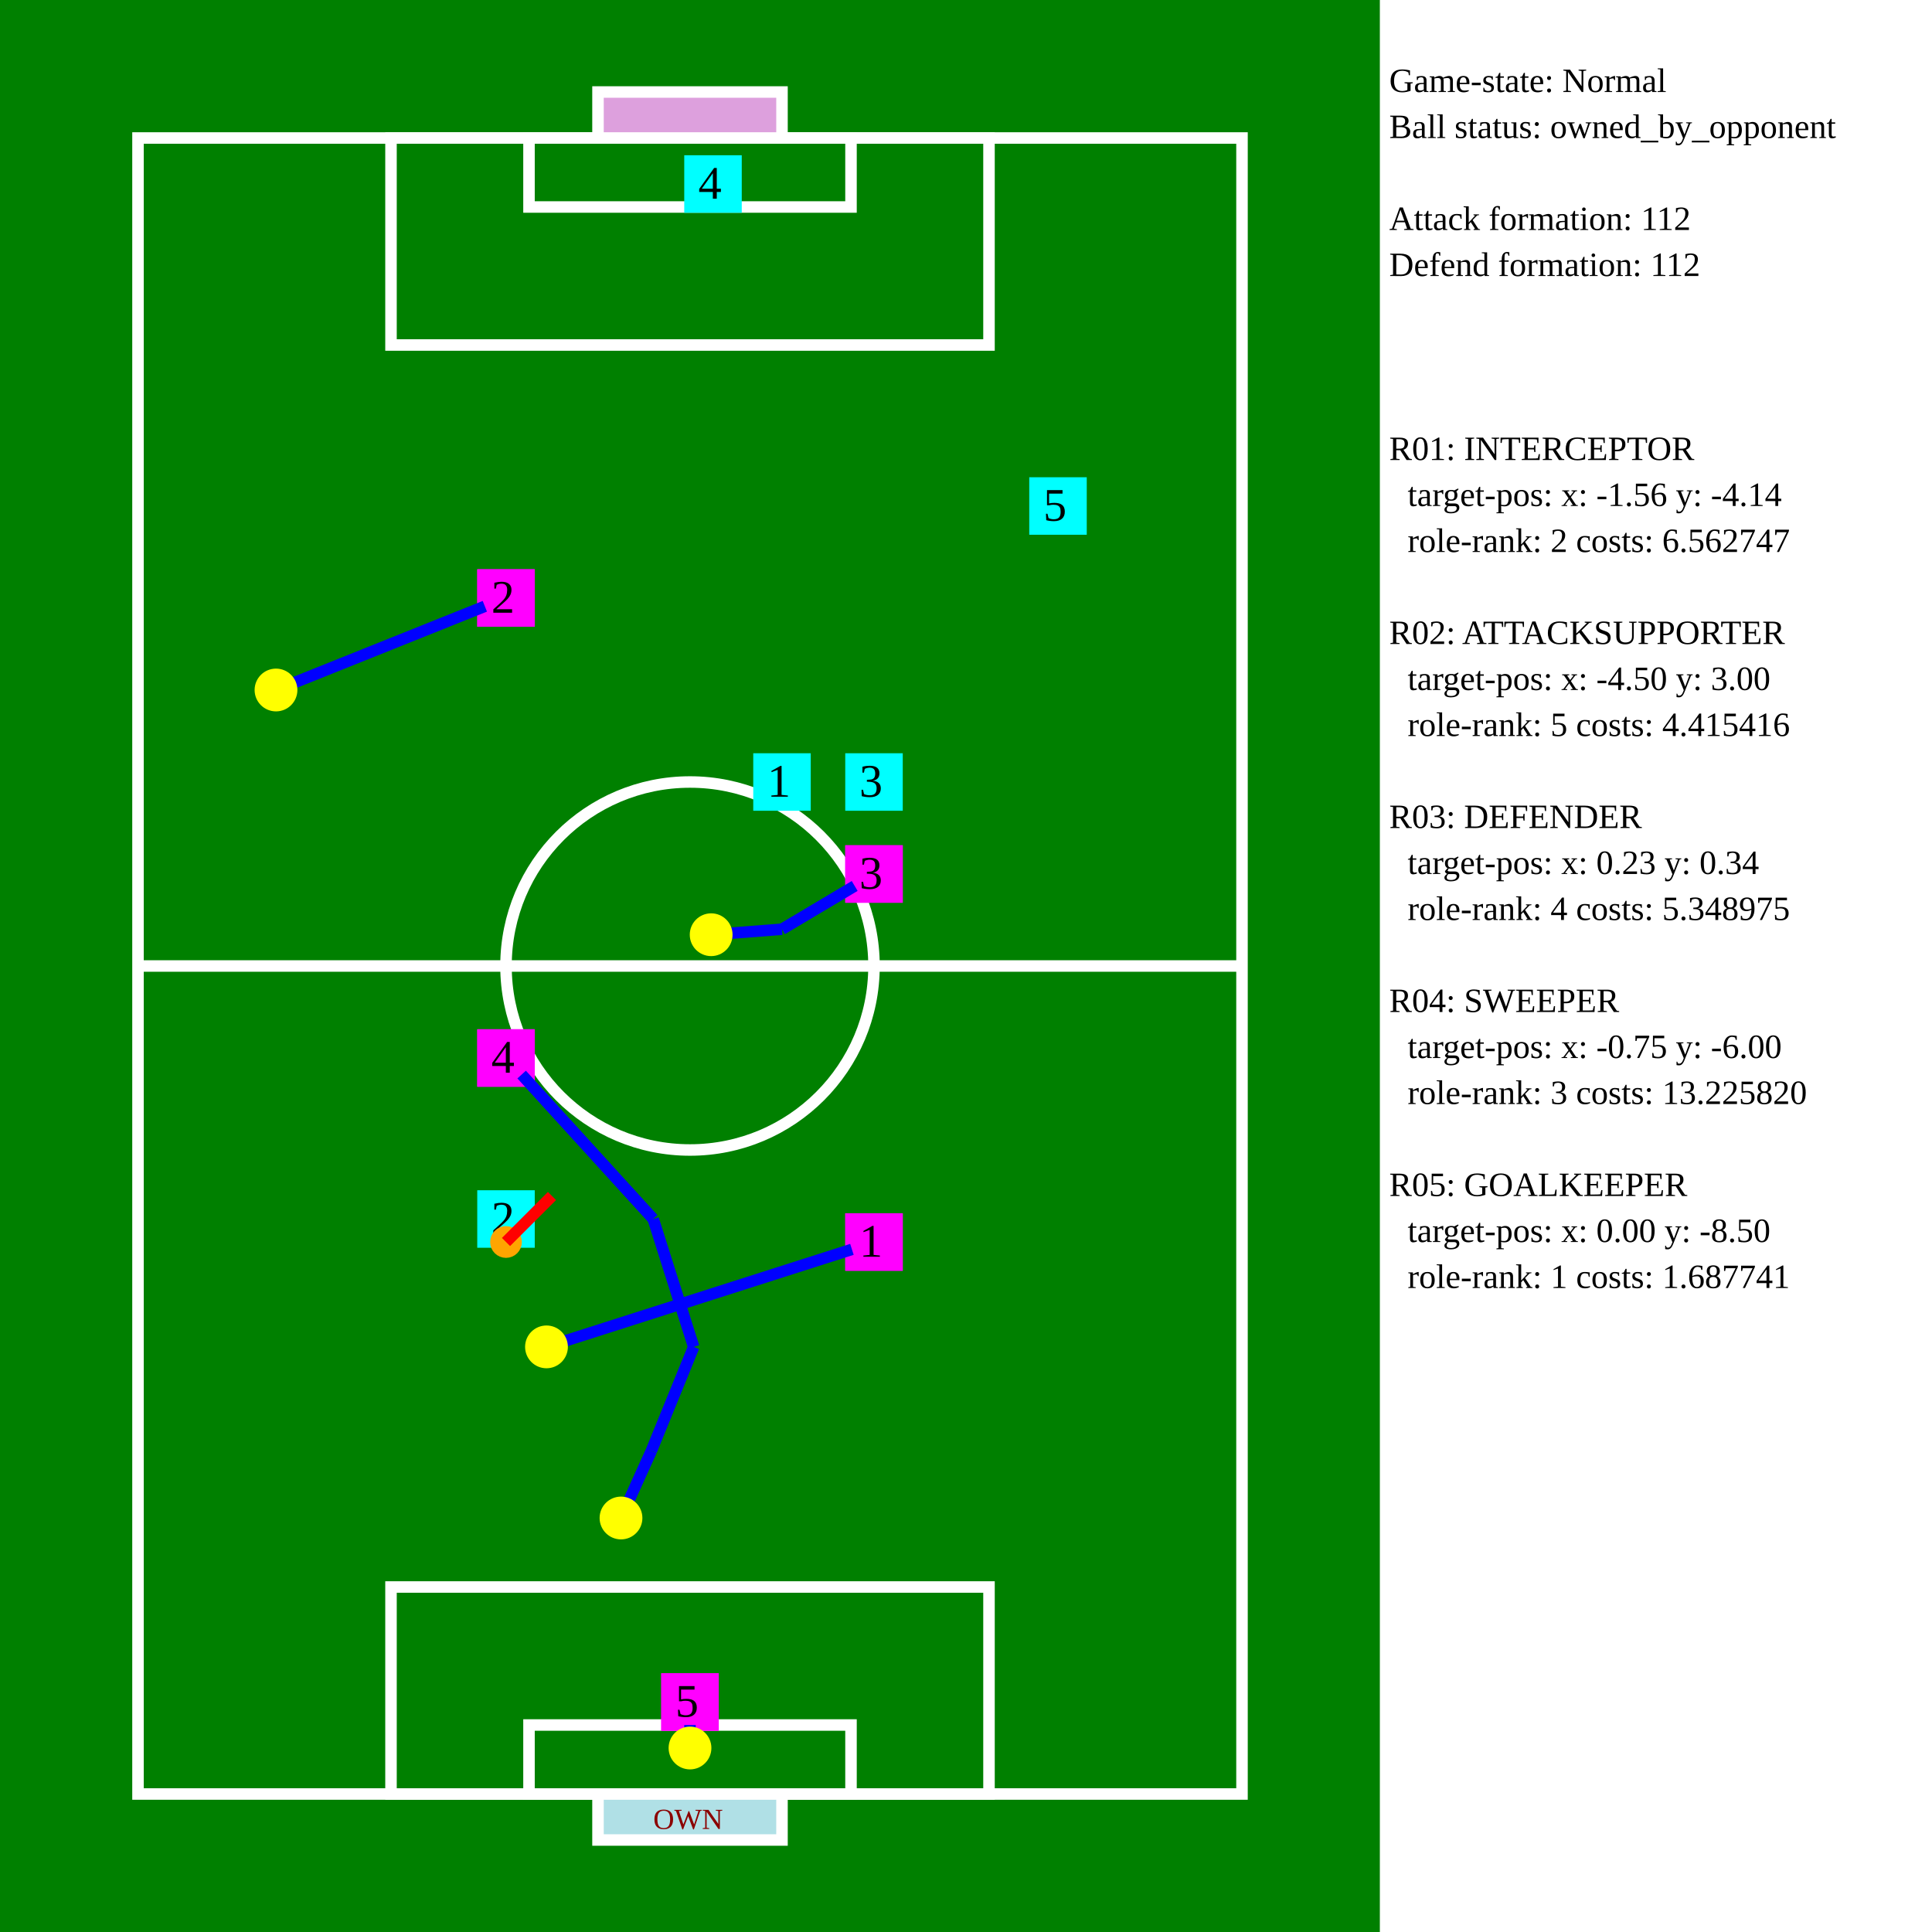
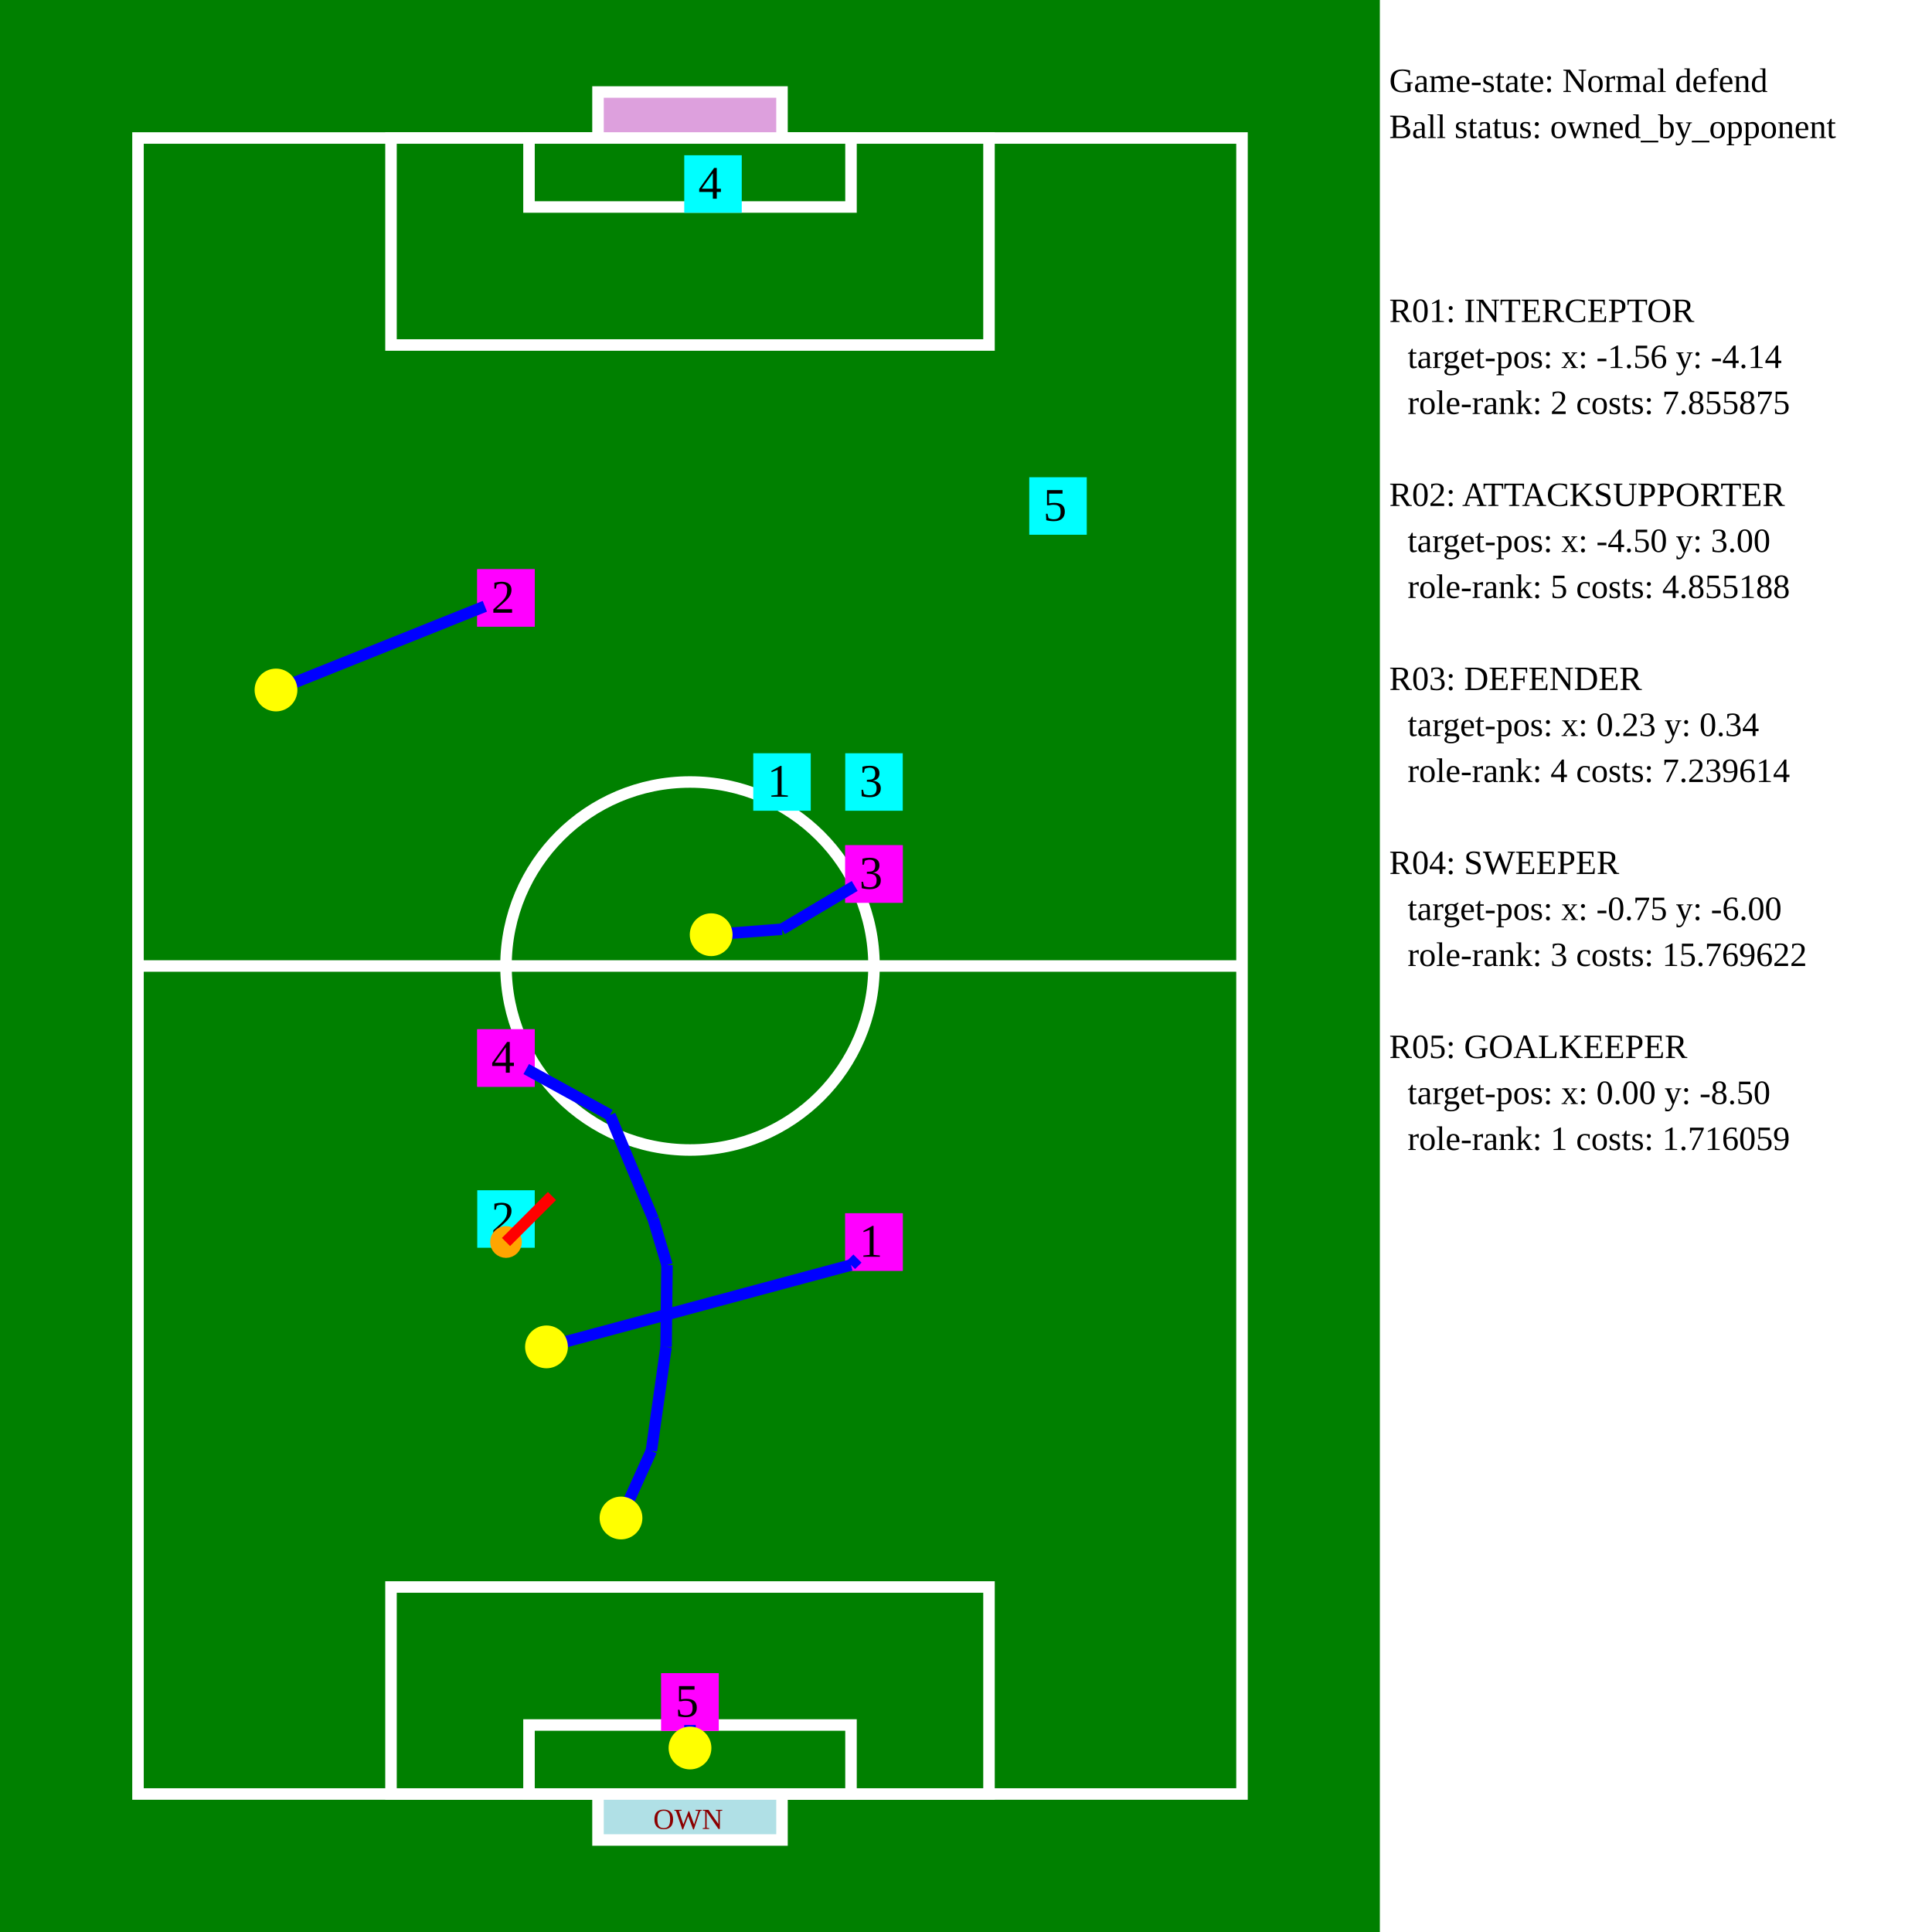
<svg xmlns="http://www.w3.org/2000/svg" width="21.00cm" height="21.00cm" version="1.1">
  <rect x="0cm" y="0cm" width="15.00cm" height="21.00cm" fill="green" stroke-width="0.02cm" />
  <rect x="15.00cm" y="0cm" width="6.00cm" height="21.00cm" fill="white" stroke-width="0.02cm" />
-   <text x="15.10cm" y="1.00cm" font-size="14" font-weight-absolute="bold" fill="black">Game-state: Normal</text>
+   <text x="15.10cm" y="1.00cm" font-size="14" font-weight-absolute="bold" fill="black">Game-state: Normal defend</text>
  <text x="15.10cm" y="1.50cm" font-size="14" font-weight-absolute="bold" fill="black">Ball status: owned_by_opponent</text>
-   <text x="15.10cm" y="2.50cm" font-size="14" font-weight-absolute="bold" fill="black">Attack formation: 112</text>
-   <text x="15.10cm" y="3.00cm" font-size="14" font-weight-absolute="bold" fill="black">Defend formation: 112</text>
-   <text x="15.10cm" y="5.00cm" font-size="14" font-weight-absolute="bold" fill="black">R01: INTERCEPTOR</text>
-   <text x="15.30cm" y="5.50cm" font-size="14" font-weight-absolute="bold" fill="black">target-pos: x: -1.56 y: -4.14</text>
-   <text x="15.30cm" y="6.00cm" font-size="14" font-weight-absolute="bold" fill="black">role-rank: 2 costs: 6.562747</text>
-   <text x="15.10cm" y="7.00cm" font-size="14" font-weight-absolute="bold" fill="black">R02: ATTACKSUPPORTER</text>
-   <text x="15.30cm" y="7.50cm" font-size="14" font-weight-absolute="bold" fill="black">target-pos: x: -4.50 y: 3.00</text>
-   <text x="15.30cm" y="8.00cm" font-size="14" font-weight-absolute="bold" fill="black">role-rank: 5 costs: 4.415416</text>
-   <text x="15.10cm" y="9.00cm" font-size="14" font-weight-absolute="bold" fill="black">R03: DEFENDER</text>
-   <text x="15.30cm" y="9.50cm" font-size="14" font-weight-absolute="bold" fill="black">target-pos: x: 0.23 y: 0.34</text>
-   <text x="15.30cm" y="10.00cm" font-size="14" font-weight-absolute="bold" fill="black">role-rank: 4 costs: 5.348975</text>
-   <text x="15.10cm" y="11.00cm" font-size="14" font-weight-absolute="bold" fill="black">R04: SWEEPER</text>
-   <text x="15.30cm" y="11.50cm" font-size="14" font-weight-absolute="bold" fill="black">target-pos: x: -0.75 y: -6.00</text>
-   <text x="15.30cm" y="12.00cm" font-size="14" font-weight-absolute="bold" fill="black">role-rank: 3 costs: 13.225820</text>
-   <text x="15.10cm" y="13.00cm" font-size="14" font-weight-absolute="bold" fill="black">R05: GOALKEEPER</text>
-   <text x="15.30cm" y="13.50cm" font-size="14" font-weight-absolute="bold" fill="black">target-pos: x: 0.00 y: -8.50</text>
-   <text x="15.30cm" y="14.00cm" font-size="14" font-weight-absolute="bold" fill="black">role-rank: 1 costs: 1.687741</text>
+   <text x="15.10cm" y="3.50cm" font-size="14" font-weight-absolute="bold" fill="black">R01: INTERCEPTOR</text>
+   <text x="15.30cm" y="4.00cm" font-size="14" font-weight-absolute="bold" fill="black">target-pos: x: -1.56 y: -4.14</text>
+   <text x="15.30cm" y="4.50cm" font-size="14" font-weight-absolute="bold" fill="black">role-rank: 2 costs: 7.855875</text>
+   <text x="15.10cm" y="5.50cm" font-size="14" font-weight-absolute="bold" fill="black">R02: ATTACKSUPPORTER</text>
+   <text x="15.30cm" y="6.00cm" font-size="14" font-weight-absolute="bold" fill="black">target-pos: x: -4.50 y: 3.00</text>
+   <text x="15.30cm" y="6.50cm" font-size="14" font-weight-absolute="bold" fill="black">role-rank: 5 costs: 4.855188</text>
+   <text x="15.10cm" y="7.50cm" font-size="14" font-weight-absolute="bold" fill="black">R03: DEFENDER</text>
+   <text x="15.30cm" y="8.00cm" font-size="14" font-weight-absolute="bold" fill="black">target-pos: x: 0.23 y: 0.34</text>
+   <text x="15.30cm" y="8.50cm" font-size="14" font-weight-absolute="bold" fill="black">role-rank: 4 costs: 7.239614</text>
+   <text x="15.10cm" y="9.50cm" font-size="14" font-weight-absolute="bold" fill="black">R04: SWEEPER</text>
+   <text x="15.30cm" y="10.00cm" font-size="14" font-weight-absolute="bold" fill="black">target-pos: x: -0.75 y: -6.00</text>
+   <text x="15.30cm" y="10.50cm" font-size="14" font-weight-absolute="bold" fill="black">role-rank: 3 costs: 15.769622</text>
+   <text x="15.10cm" y="11.50cm" font-size="14" font-weight-absolute="bold" fill="black">R05: GOALKEEPER</text>
+   <text x="15.30cm" y="12.00cm" font-size="14" font-weight-absolute="bold" fill="black">target-pos: x: 0.00 y: -8.50</text>
+   <text x="15.30cm" y="12.50cm" font-size="14" font-weight-absolute="bold" fill="black">role-rank: 1 costs: 1.716059</text>
  <rect x="1.50cm" y="1.50cm" width="12.00cm" height="18.00cm" fill="none" stroke="white" stroke-width="0.125cm" />
  <line x1="1.50cm" y1="10.50cm" x2="13.50cm" y2="10.50cm" stroke-width="0.125cm" stroke="white" />
  <circle cx="7.50cm" cy="10.50cm" r="2.00cm" fill="none" stroke="white" stroke-width="0.125cm" />
  <rect x="4.25cm" y="1.50cm" width="6.50cm" height="2.25cm" fill="green" stroke="white" stroke-width="0.125cm" />
  <rect x="4.25cm" y="17.25cm" width="6.50cm" height="2.25cm" fill="green" stroke="white" stroke-width="0.125cm" />
  <rect x="5.75cm" y="1.50cm" width="3.50cm" height="0.75cm" fill="green" stroke="white" stroke-width="0.125cm" />
  <rect x="5.75cm" y="18.75cm" width="3.50cm" height="0.75cm" fill="green" stroke="white" stroke-width="0.125cm" />
  <rect x="6.50cm" y="1.00cm" width="2.00cm" height="0.50cm" fill="plum" stroke="white" stroke-width="0.125cm" />
  <rect x="6.50cm" y="19.50cm" width="2.00cm" height="0.50cm" fill="powderblue" stroke="white" stroke-width="0.125cm" />
  <text x="7.10cm" y="19.88cm" fill="darkred">OWN</text>
  <rect x="8.25cm" y="8.25cm" width="0.50cm" height="0.50cm" fill="cyan" stroke="cyan" stroke-width="0.125cm" />
  <text x="8.34cm" y="8.66cm" font-size="large" font-weight-absolute="bold" fill="black">1</text>
  <rect x="5.25cm" y="13.00cm" width="0.50cm" height="0.50cm" fill="cyan" stroke="cyan" stroke-width="0.125cm" />
  <text x="5.34cm" y="13.41cm" font-size="large" font-weight-absolute="bold" fill="black">2</text>
  <rect x="9.25cm" y="8.25cm" width="0.50cm" height="0.50cm" fill="cyan" stroke="cyan" stroke-width="0.125cm" />
  <text x="9.34cm" y="8.66cm" font-size="large" font-weight-absolute="bold" fill="black">3</text>
  <rect x="7.50cm" y="1.75cm" width="0.50cm" height="0.50cm" fill="cyan" stroke="cyan" stroke-width="0.125cm" />
  <text x="7.59cm" y="2.16cm" font-size="large" font-weight-absolute="bold" fill="black">4</text>
  <rect x="11.25cm" y="5.25cm" width="0.50cm" height="0.50cm" fill="cyan" stroke="cyan" stroke-width="0.125cm" />
  <text x="11.34cm" y="5.66cm" font-size="large" font-weight-absolute="bold" fill="black">5</text>
  <rect x="9.25cm" y="13.25cm" width="0.50cm" height="0.50cm" fill="magenta" stroke="magenta" stroke-width="0.125cm" />
  <rect x="5.25cm" y="6.25cm" width="0.50cm" height="0.50cm" fill="magenta" stroke="magenta" stroke-width="0.125cm" />
  <rect x="9.25cm" y="9.25cm" width="0.50cm" height="0.50cm" fill="magenta" stroke="magenta" stroke-width="0.125cm" />
  <rect x="5.25cm" y="11.25cm" width="0.50cm" height="0.50cm" fill="magenta" stroke="magenta" stroke-width="0.125cm" />
  <rect x="7.25cm" y="18.25cm" width="0.50cm" height="0.50cm" fill="magenta" stroke="magenta" stroke-width="0.125cm" />
  <rect x="9.25cm" y="13.25cm" width="0.50cm" height="0.50cm" fill="magenta" stroke="magenta" stroke-width="0.125cm" />
-   <line x1="9.26cm" y1="13.58cm" x2="5.94cm" y2="14.64cm" stroke-width="0.125cm" stroke="blue" />
+   <line x1="9.32cm" y1="13.68cm" x2="9.25cm" y2="13.75cm" stroke-width="0.125cm" stroke="blue" />
+   <line x1="9.25cm" y1="13.75cm" x2="5.94cm" y2="14.64cm" stroke-width="0.125cm" stroke="blue" />
  <circle cx="5.94cm" cy="14.64cm" r="0.17cm" fill="yellow" stroke="yellow" stroke-width="0.125cm" />
  <rect x="5.25cm" y="6.25cm" width="0.50cm" height="0.50cm" fill="magenta" stroke="magenta" stroke-width="0.125cm" />
  <line x1="5.27cm" y1="6.59cm" x2="3.00cm" y2="7.50cm" stroke-width="0.125cm" stroke="blue" />
  <circle cx="3.00cm" cy="7.50cm" r="0.17cm" fill="yellow" stroke="yellow" stroke-width="0.125cm" />
  <rect x="9.25cm" y="9.25cm" width="0.50cm" height="0.50cm" fill="magenta" stroke="magenta" stroke-width="0.125cm" />
  <line x1="9.29cm" y1="9.63cm" x2="8.50cm" y2="10.10cm" stroke-width="0.125cm" stroke="blue" />
  <line x1="8.50cm" y1="10.10cm" x2="7.73cm" y2="10.16cm" stroke-width="0.125cm" stroke="blue" />
  <circle cx="7.73cm" cy="10.16cm" r="0.17cm" fill="yellow" stroke="yellow" stroke-width="0.125cm" />
  <rect x="5.25cm" y="11.25cm" width="0.50cm" height="0.50cm" fill="magenta" stroke="magenta" stroke-width="0.125cm" />
-   <line x1="5.67cm" y1="11.68cm" x2="7.10cm" y2="13.25cm" stroke-width="0.125cm" stroke="blue" />
-   <line x1="7.10cm" y1="13.25cm" x2="7.54cm" y2="14.64cm" stroke-width="0.125cm" stroke="blue" />
-   <line x1="7.54cm" y1="14.64cm" x2="7.08cm" y2="15.77cm" stroke-width="0.125cm" stroke="blue" />
+   <line x1="5.72cm" y1="11.62cm" x2="6.63cm" y2="12.12cm" stroke-width="0.125cm" stroke="blue" />
+   <line x1="6.63cm" y1="12.12cm" x2="7.10cm" y2="13.25cm" stroke-width="0.125cm" stroke="blue" />
+   <line x1="7.10cm" y1="13.25cm" x2="7.25cm" y2="13.75cm" stroke-width="0.125cm" stroke="blue" />
+   <line x1="7.25cm" y1="13.75cm" x2="7.24cm" y2="14.64cm" stroke-width="0.125cm" stroke="blue" />
+   <line x1="7.24cm" y1="14.64cm" x2="7.08cm" y2="15.77cm" stroke-width="0.125cm" stroke="blue" />
  <line x1="7.08cm" y1="15.77cm" x2="6.75cm" y2="16.50cm" stroke-width="0.125cm" stroke="blue" />
  <circle cx="6.75cm" cy="16.50cm" r="0.17cm" fill="yellow" stroke="yellow" stroke-width="0.125cm" />
  <rect x="7.25cm" y="18.25cm" width="0.50cm" height="0.50cm" fill="magenta" stroke="magenta" stroke-width="0.125cm" />
  <line x1="7.50cm" y1="18.75cm" x2="7.50cm" y2="19.00cm" stroke-width="0.125cm" stroke="blue" />
  <circle cx="7.50cm" cy="19.00cm" r="0.17cm" fill="yellow" stroke="yellow" stroke-width="0.125cm" />
  <text x="9.34cm" y="13.66cm" font-size="large" font-weight-absolute="bold" fill="black">1</text>
  <text x="5.34cm" y="6.66cm" font-size="large" font-weight-absolute="bold" fill="black">2</text>
  <text x="9.34cm" y="9.66cm" font-size="large" font-weight-absolute="bold" fill="black">3</text>
  <text x="5.34cm" y="11.66cm" font-size="large" font-weight-absolute="bold" fill="black">4</text>
  <text x="7.34cm" y="18.66cm" font-size="large" font-weight-absolute="bold" fill="black">5</text>
  <circle cx="5.50cm" cy="13.50cm" r="0.11cm" fill="orange" stroke="orange" stroke-width="0.125cm" />
  <line x1="5.50cm" y1="13.50cm" x2="6.00cm" y2="13.00cm" stroke-width="0.125cm" stroke="red" />
</svg>
